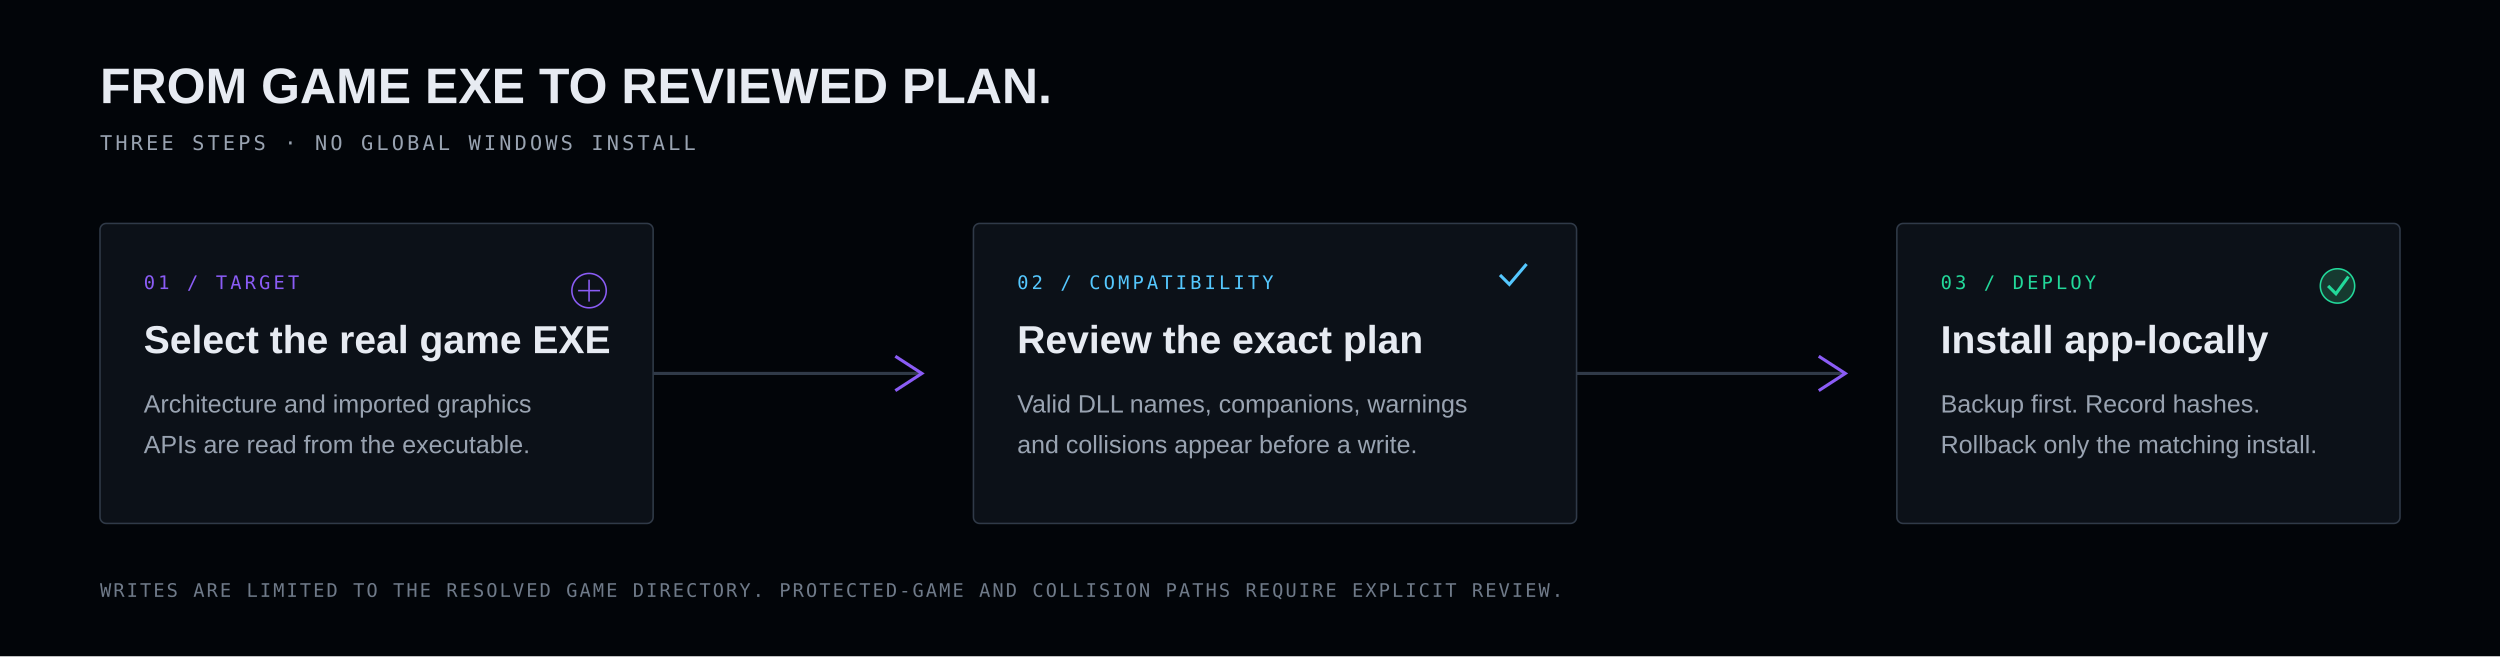
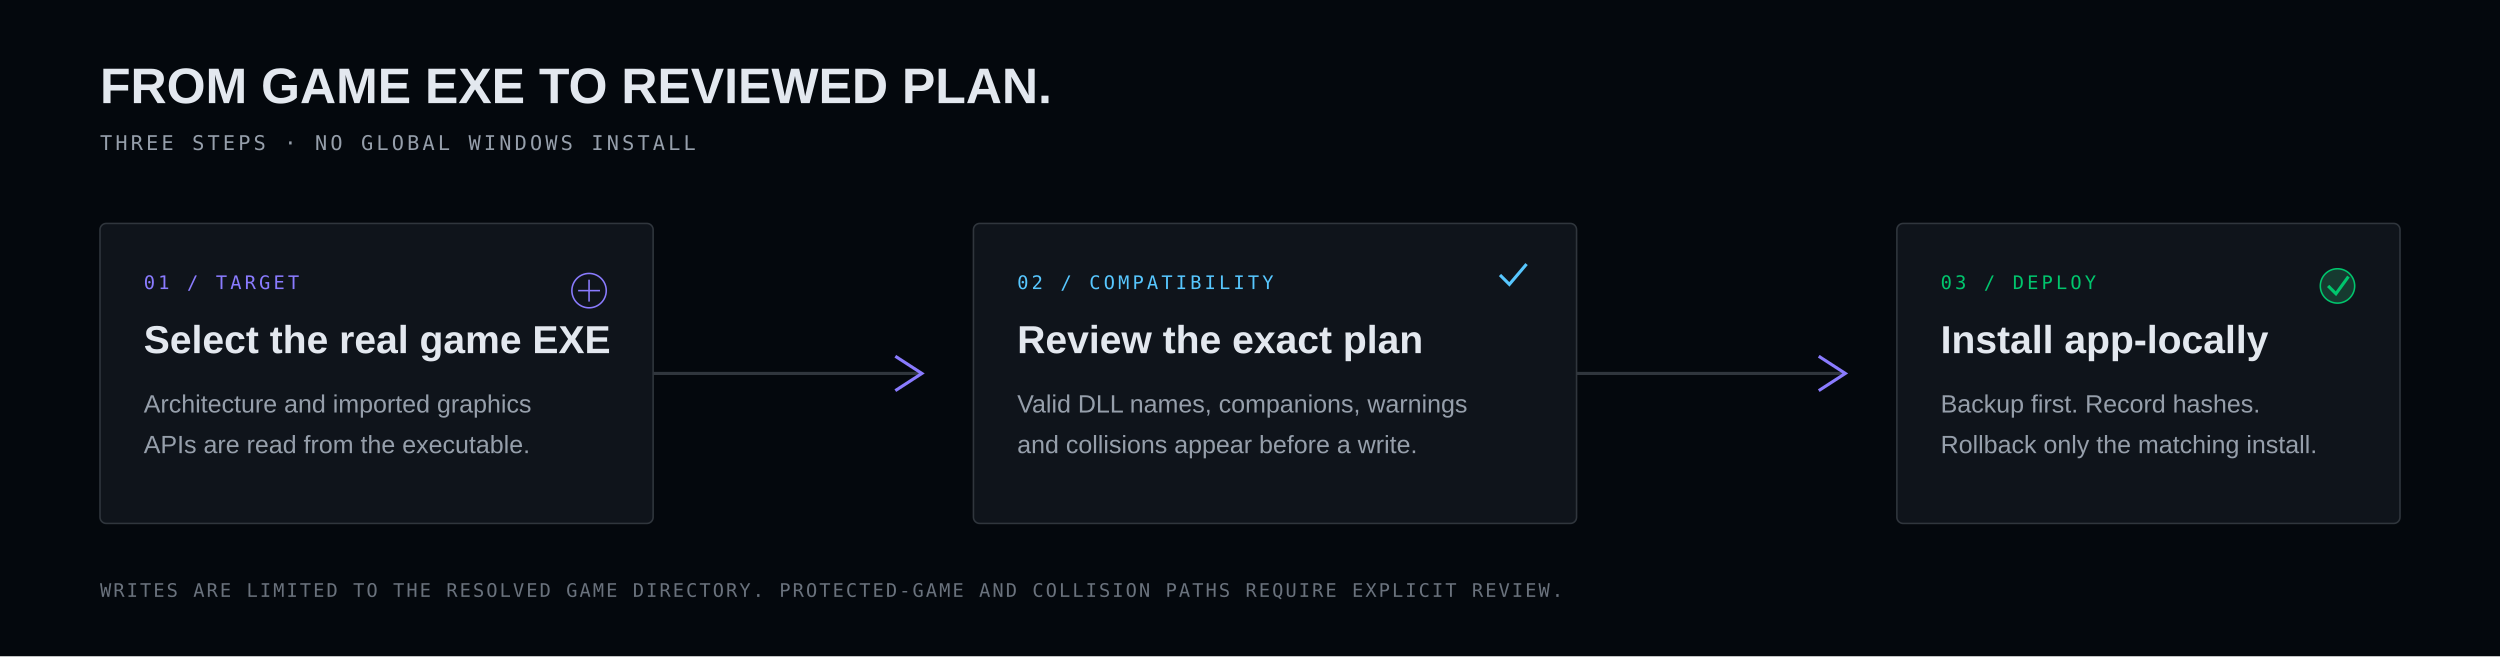
<svg xmlns="http://www.w3.org/2000/svg" width="1600" height="420" viewBox="0 0 1600 420" role="img" aria-labelledby="title desc">
-   <rect width="1600" height="420" fill="#020509" />
-   <text x="64" y="66" fill="#E7EBF2" font-family="Segoe UI,Arial,sans-serif" font-size="32" font-weight="700">FROM GAME EXE TO REVIEWED PLAN.</text>
-   <text x="64" y="96" fill="#99A3B1" font-family="Cascadia Mono,Consolas,monospace" font-size="13" letter-spacing="2">THREE STEPS · NO GLOBAL WINDOWS INSTALL</text>
-   <path d="M418 239H590M1009 239H1181" stroke="#303A48" stroke-width="2" />
-   <path d="M573 228L590 239L573 250M1164 228L1181 239L1164 250" fill="none" stroke="#8B5CF6" stroke-width="2" />
+   <rect width="1600" height="420" fill="#04080D" />
+   <text x="64" y="66" fill="#E3E8EF" font-family="Segoe UI,Arial,sans-serif" font-size="32" font-weight="700">FROM GAME EXE TO REVIEWED PLAN.</text>
+   <text x="64" y="96" fill="#969FAB" font-family="Cascadia Mono,Consolas,monospace" font-size="13" letter-spacing="2">THREE STEPS · NO GLOBAL WINDOWS INSTALL</text>
+   <path d="M418 239H590M1009 239H1181" stroke="#30363D" stroke-width="2" />
+   <path d="M573 228L590 239L573 250M1164 228L1181 239L1164 250" fill="none" stroke="#8A7BFF" stroke-width="2" />
  <g transform="translate(64 143)" font-family="Segoe UI,Arial,sans-serif">
-     <rect width="354" height="192" rx="4" fill="#0C1118" stroke="#303A48" />
-     <text x="28" y="42" fill="#8B5CF6" font-family="Cascadia Mono,Consolas,monospace" font-size="12" letter-spacing="2">01 / TARGET</text>
-     <text x="28" y="83" fill="#E7EBF2" font-size="25" font-weight="700">Select the real game EXE</text>
-     <text x="28" y="121" fill="#99A3B1" font-size="16">Architecture and imported graphics</text>
-     <text x="28" y="147" fill="#99A3B1" font-size="16">APIs are read from the executable.</text>
-     <circle cx="313" cy="43" r="11" fill="none" stroke="#8B5CF6" />
-     <path d="M313 36V50M306 43H320" stroke="#8B5CF6" />
+     <rect width="354" height="192" rx="4" fill="#0F141B" stroke="#30363D" />
+     <text x="28" y="42" fill="#8A7BFF" font-family="Cascadia Mono,Consolas,monospace" font-size="12" letter-spacing="2">01 / TARGET</text>
+     <text x="28" y="83" fill="#E3E8EF" font-size="25" font-weight="700">Select the real game EXE</text>
+     <text x="28" y="121" fill="#969FAB" font-size="16">Architecture and imported graphics</text>
+     <text x="28" y="147" fill="#969FAB" font-size="16">APIs are read from the executable.</text>
+     <circle cx="313" cy="43" r="11" fill="none" stroke="#8A7BFF" />
+     <path d="M313 36V50M306 43H320" stroke="#8A7BFF" />
  </g>
  <g transform="translate(623 143)" font-family="Segoe UI,Arial,sans-serif">
-     <rect width="386" height="192" rx="4" fill="#0C1118" stroke="#303A48" />
-     <text x="28" y="42" fill="#55C8FF" font-family="Cascadia Mono,Consolas,monospace" font-size="12" letter-spacing="2">02 / COMPATIBILITY</text>
-     <text x="28" y="83" fill="#E7EBF2" font-size="25" font-weight="700">Review the exact plan</text>
-     <text x="28" y="121" fill="#99A3B1" font-size="16">Valid DLL names, companions, warnings</text>
-     <text x="28" y="147" fill="#99A3B1" font-size="16">and collisions appear before a write.</text>
-     <path d="M337 33L343 39L354 26" fill="none" stroke="#55C8FF" stroke-width="2" />
+     <rect width="386" height="192" rx="4" fill="#0F141B" stroke="#30363D" />
+     <text x="28" y="42" fill="#57C7FF" font-family="Cascadia Mono,Consolas,monospace" font-size="12" letter-spacing="2">02 / COMPATIBILITY</text>
+     <text x="28" y="83" fill="#E3E8EF" font-size="25" font-weight="700">Review the exact plan</text>
+     <text x="28" y="121" fill="#969FAB" font-size="16">Valid DLL names, companions, warnings</text>
+     <text x="28" y="147" fill="#969FAB" font-size="16">and collisions appear before a write.</text>
+     <path d="M337 33L343 39L354 26" fill="none" stroke="#57C7FF" stroke-width="2" />
  </g>
  <g transform="translate(1214 143)" font-family="Segoe UI,Arial,sans-serif">
-     <rect width="322" height="192" rx="4" fill="#0C1118" stroke="#303A48" />
-     <text x="28" y="42" fill="#22D99A" font-family="Cascadia Mono,Consolas,monospace" font-size="12" letter-spacing="2">03 / DEPLOY</text>
-     <text x="28" y="83" fill="#E7EBF2" font-size="25" font-weight="700">Install app-locally</text>
-     <text x="28" y="121" fill="#99A3B1" font-size="16">Backup first. Record hashes.</text>
-     <text x="28" y="147" fill="#99A3B1" font-size="16">Rollback only the matching install.</text>
-     <circle cx="282" cy="40" r="11" fill="#163A30" stroke="#22D99A" />
-     <path d="M276 40L281 45L289 34" fill="none" stroke="#22D99A" stroke-width="2" />
+     <rect width="322" height="192" rx="4" fill="#0F141B" stroke="#30363D" />
+     <text x="28" y="42" fill="#00C66D" font-family="Cascadia Mono,Consolas,monospace" font-size="12" letter-spacing="2">03 / DEPLOY</text>
+     <text x="28" y="83" fill="#E3E8EF" font-size="25" font-weight="700">Install app-locally</text>
+     <text x="28" y="121" fill="#969FAB" font-size="16">Backup first. Record hashes.</text>
+     <text x="28" y="147" fill="#969FAB" font-size="16">Rollback only the matching install.</text>
+     <circle cx="282" cy="40" r="11" fill="#163A30" stroke="#00C66D" />
+     <path d="M276 40L281 45L289 34" fill="none" stroke="#00C66D" stroke-width="2" />
  </g>
-   <text x="64" y="382" fill="#6F7A89" font-family="Cascadia Mono,Consolas,monospace" font-size="12" letter-spacing="1.3">WRITES ARE LIMITED TO THE RESOLVED GAME DIRECTORY. PROTECTED-GAME AND COLLISION PATHS REQUIRE EXPLICIT REVIEW.</text>
+   <text x="64" y="382" fill="#6A727D" font-family="Cascadia Mono,Consolas,monospace" font-size="12" letter-spacing="1.3">WRITES ARE LIMITED TO THE RESOLVED GAME DIRECTORY. PROTECTED-GAME AND COLLISION PATHS REQUIRE EXPLICIT REVIEW.</text>
</svg>
